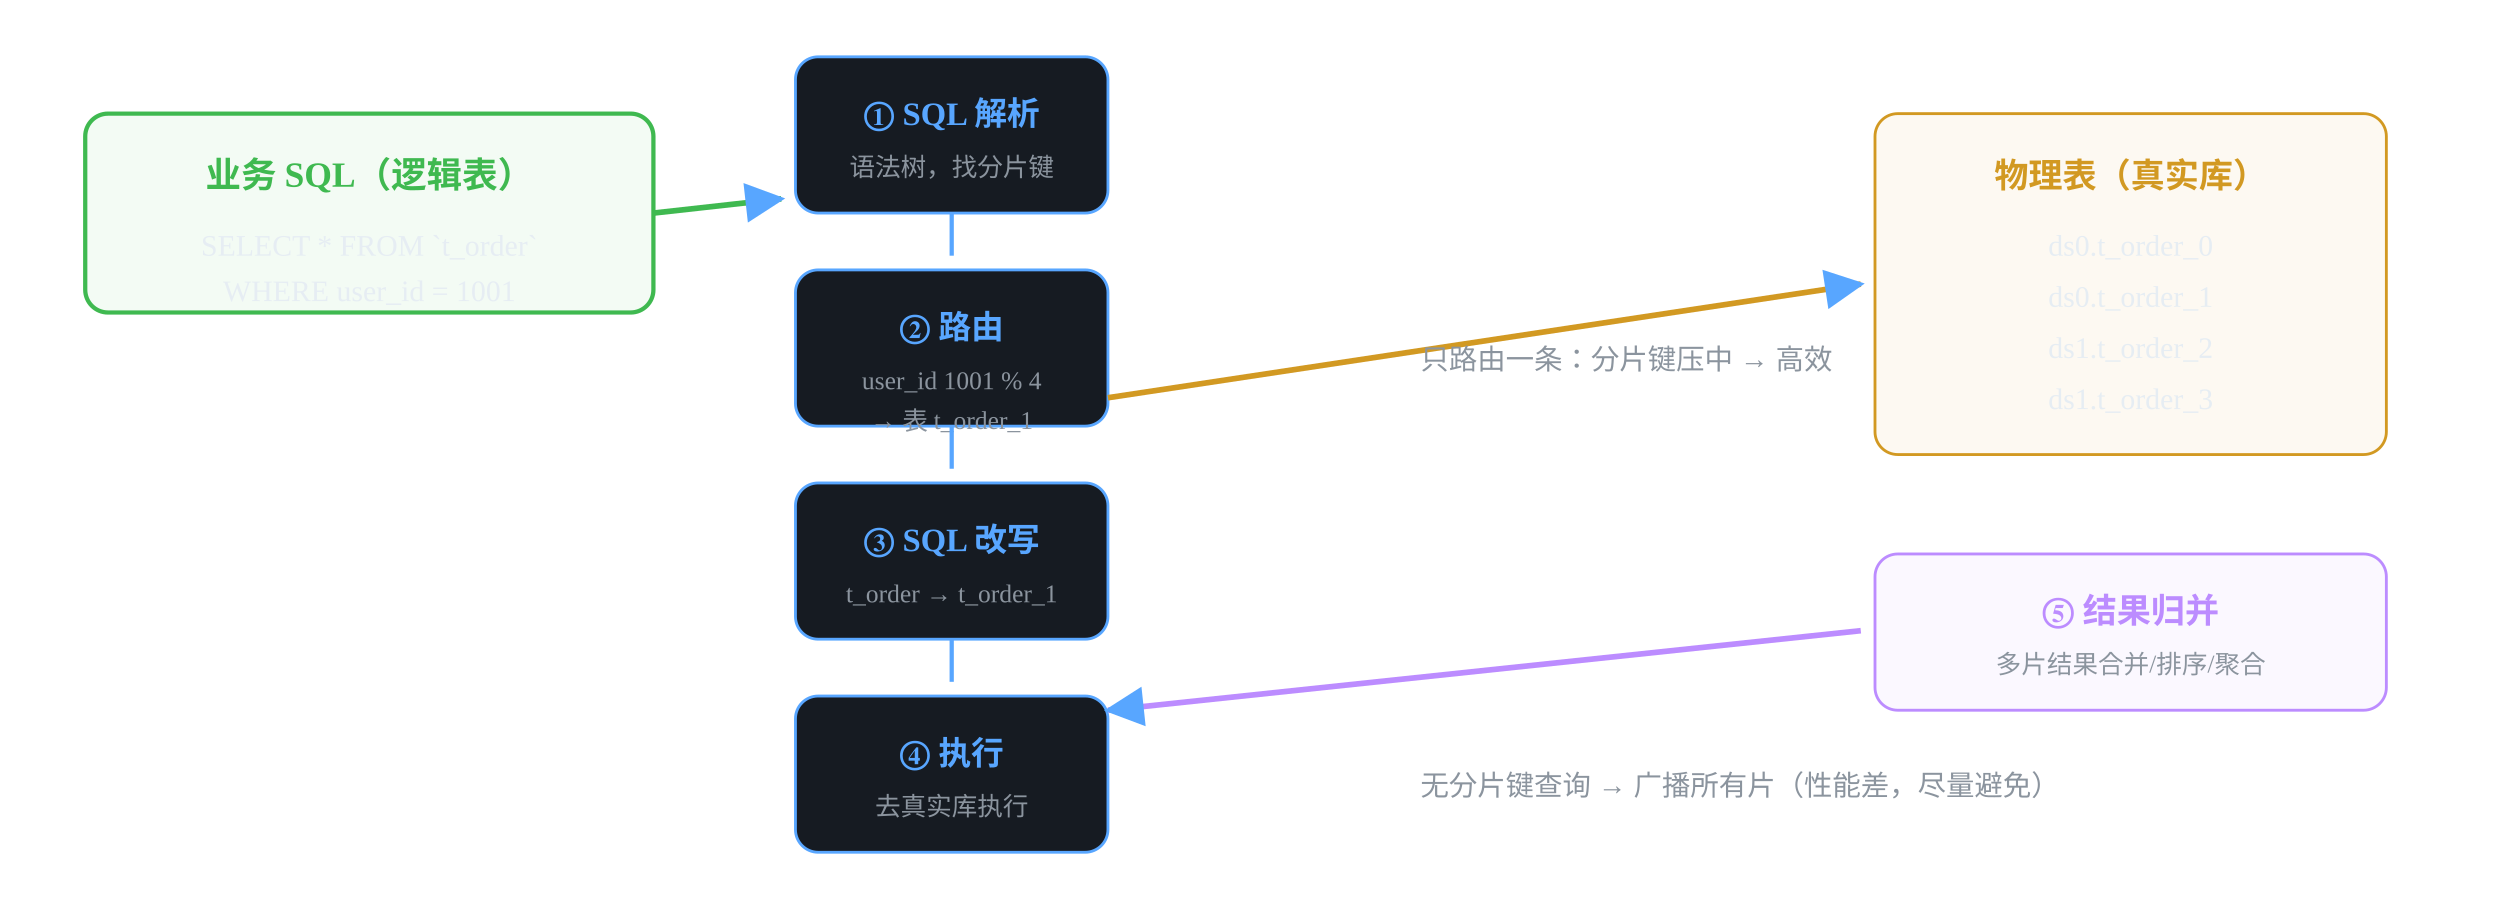
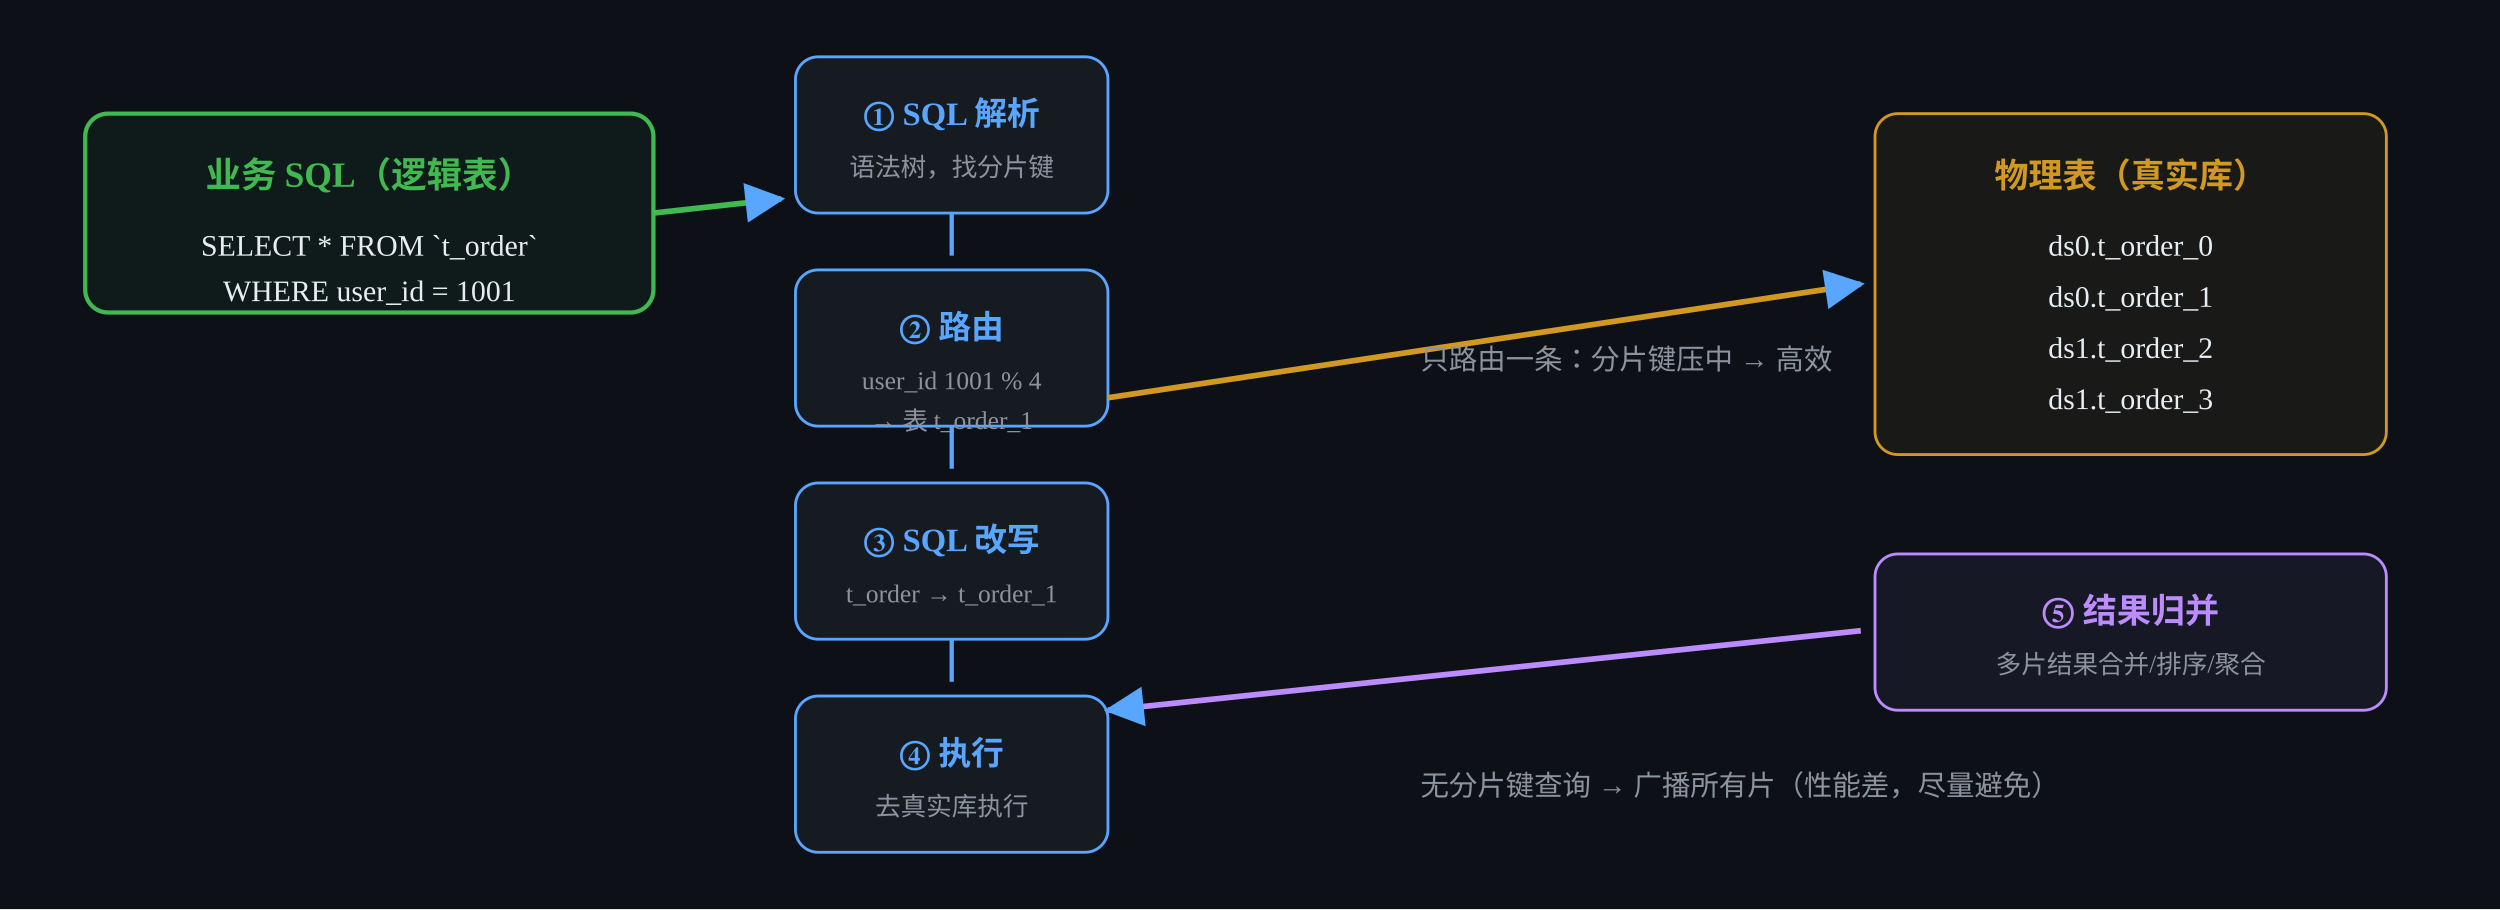
<svg xmlns="http://www.w3.org/2000/svg" width="880" height="320" viewBox="0 0 880 320">
+   <rect x="0" y="0" width="880" height="320" fill="#0d1117" />
  <defs>
    <marker id="arr" viewBox="0 0 10 10" refX="9" refY="5" markerWidth="7" markerHeight="7" orient="auto-start-reverse">
      <path d="M 0 0 L 10 5 L 0 10 z" fill="#58a6ff" />
    </marker>
  </defs>
  <rect x="30" y="40" width="200" height="70" rx="8" fill="rgba(63,185,80,.06)" stroke="#3fb950" stroke-width="1.5" />
  <text x="130" y="66" text-anchor="middle" fill="#3fb950" font-size="12.5" font-weight="bold">业务 SQL（逻辑表）</text>
  <text x="130" y="90" text-anchor="middle" fill="#e6edf3" font-size="10.5">SELECT * FROM `t_order`</text>
  <text x="130" y="106" text-anchor="middle" fill="#e6edf3" font-size="10.5">WHERE user_id = 1001</text>
  <rect x="280" y="20" width="110" height="55" rx="8" fill="#161b22" stroke="#58a6ff" />
  <text x="335" y="44" text-anchor="middle" fill="#58a6ff" font-size="11.5" font-weight="bold">① SQL 解析</text>
  <text x="335" y="62" text-anchor="middle" fill="#8b949e" font-size="9">语法树，找分片键</text>
  <rect x="280" y="95" width="110" height="55" rx="8" fill="#161b22" stroke="#58a6ff" />
  <text x="335" y="119" text-anchor="middle" fill="#58a6ff" font-size="11.5" font-weight="bold">② 路由</text>
  <text x="335" y="137" text-anchor="middle" fill="#8b949e" font-size="9">user_id 1001 % 4</text>
  <text x="335" y="151" text-anchor="middle" fill="#8b949e" font-size="9">→ 表 t_order_1</text>
  <rect x="280" y="170" width="110" height="55" rx="8" fill="#161b22" stroke="#58a6ff" />
  <text x="335" y="194" text-anchor="middle" fill="#58a6ff" font-size="11.5" font-weight="bold">③ SQL 改写</text>
  <text x="335" y="212" text-anchor="middle" fill="#8b949e" font-size="9">t_order → t_order_1</text>
  <rect x="280" y="245" width="110" height="55" rx="8" fill="#161b22" stroke="#58a6ff" />
  <text x="335" y="269" text-anchor="middle" fill="#58a6ff" font-size="11.5" font-weight="bold">④ 执行</text>
  <text x="335" y="287" text-anchor="middle" fill="#8b949e" font-size="9">去真实库执行</text>
  <rect x="660" y="40" width="180" height="120" rx="8" fill="rgba(216,150,34,.06)" stroke="#d29922" />
  <text x="750" y="66" text-anchor="middle" fill="#d29922" font-size="12" font-weight="bold">物理表（真实库）</text>
  <text x="750" y="90" text-anchor="middle" fill="#e6edf3" font-size="10.5">ds0.t_order_0</text>
  <text x="750" y="108" text-anchor="middle" fill="#e6edf3" font-size="10.5">ds0.t_order_1</text>
  <text x="750" y="126" text-anchor="middle" fill="#e6edf3" font-size="10.5">ds1.t_order_2</text>
  <text x="750" y="144" text-anchor="middle" fill="#e6edf3" font-size="10.5">ds1.t_order_3</text>
  <rect x="660" y="195" width="180" height="55" rx="8" fill="rgba(188,140,255,.06)" stroke="#bc8cff" />
  <text x="750" y="219" text-anchor="middle" fill="#bc8cff" font-size="12" font-weight="bold">⑤ 结果归并</text>
  <text x="750" y="237" text-anchor="middle" fill="#8b949e" font-size="9">多片结果合并/排序/聚合</text>
  <line x1="230" y1="75" x2="275" y2="70" stroke="#3fb950" stroke-width="2" marker-end="url(#arr)" />
  <line x1="335" y1="75" x2="335" y2="90" stroke="#58a6ff" stroke-width="1.5" />
  <line x1="335" y1="150" x2="335" y2="165" stroke="#58a6ff" stroke-width="1.5" />
  <line x1="335" y1="225" x2="335" y2="240" stroke="#58a6ff" stroke-width="1.5" />
  <line x1="390" y1="140" x2="655" y2="100" stroke="#d29922" stroke-width="2" marker-end="url(#arr)" />
  <line x1="655" y1="222" x2="390" y2="250" stroke="#bc8cff" stroke-width="2" marker-end="url(#arr)" />
  <text x="500" y="130" fill="#8b949e" font-size="10">只路由一条：分片键压中 → 高效</text>
  <text x="500" y="280" fill="#8b949e" font-size="10">无分片键查询 → 广播所有片（性能差，尽量避免）</text>
</svg>
